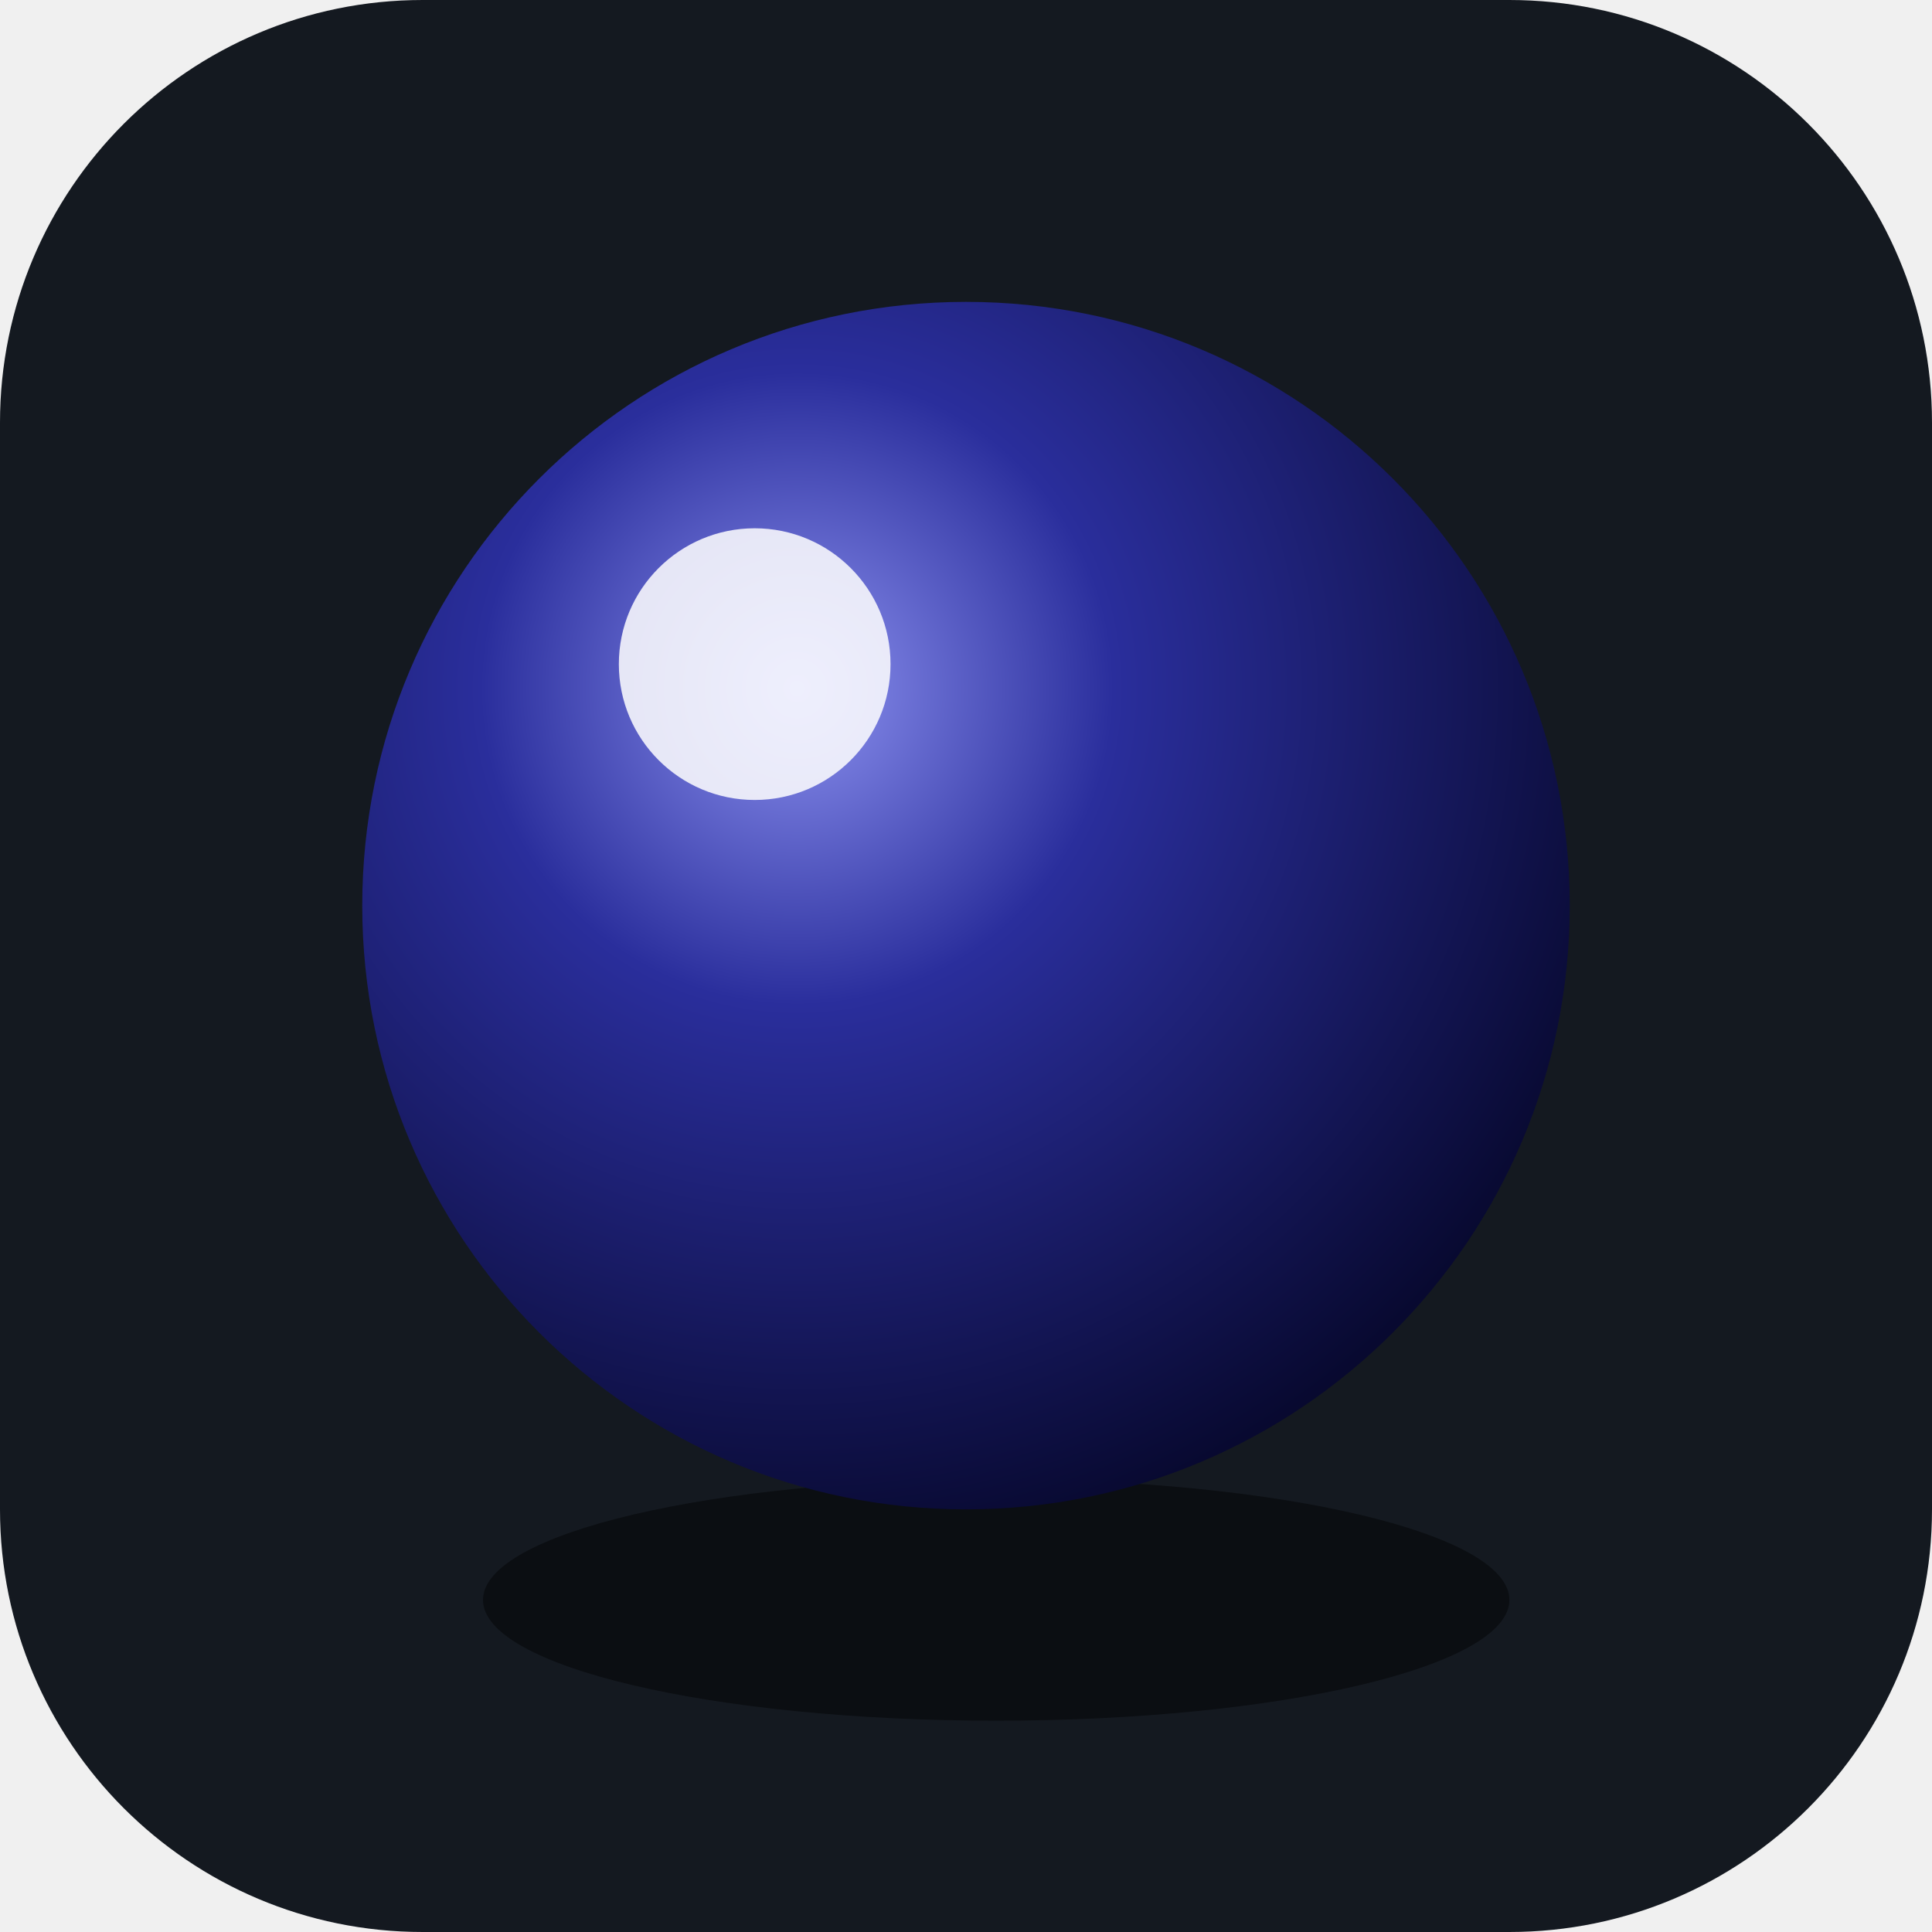
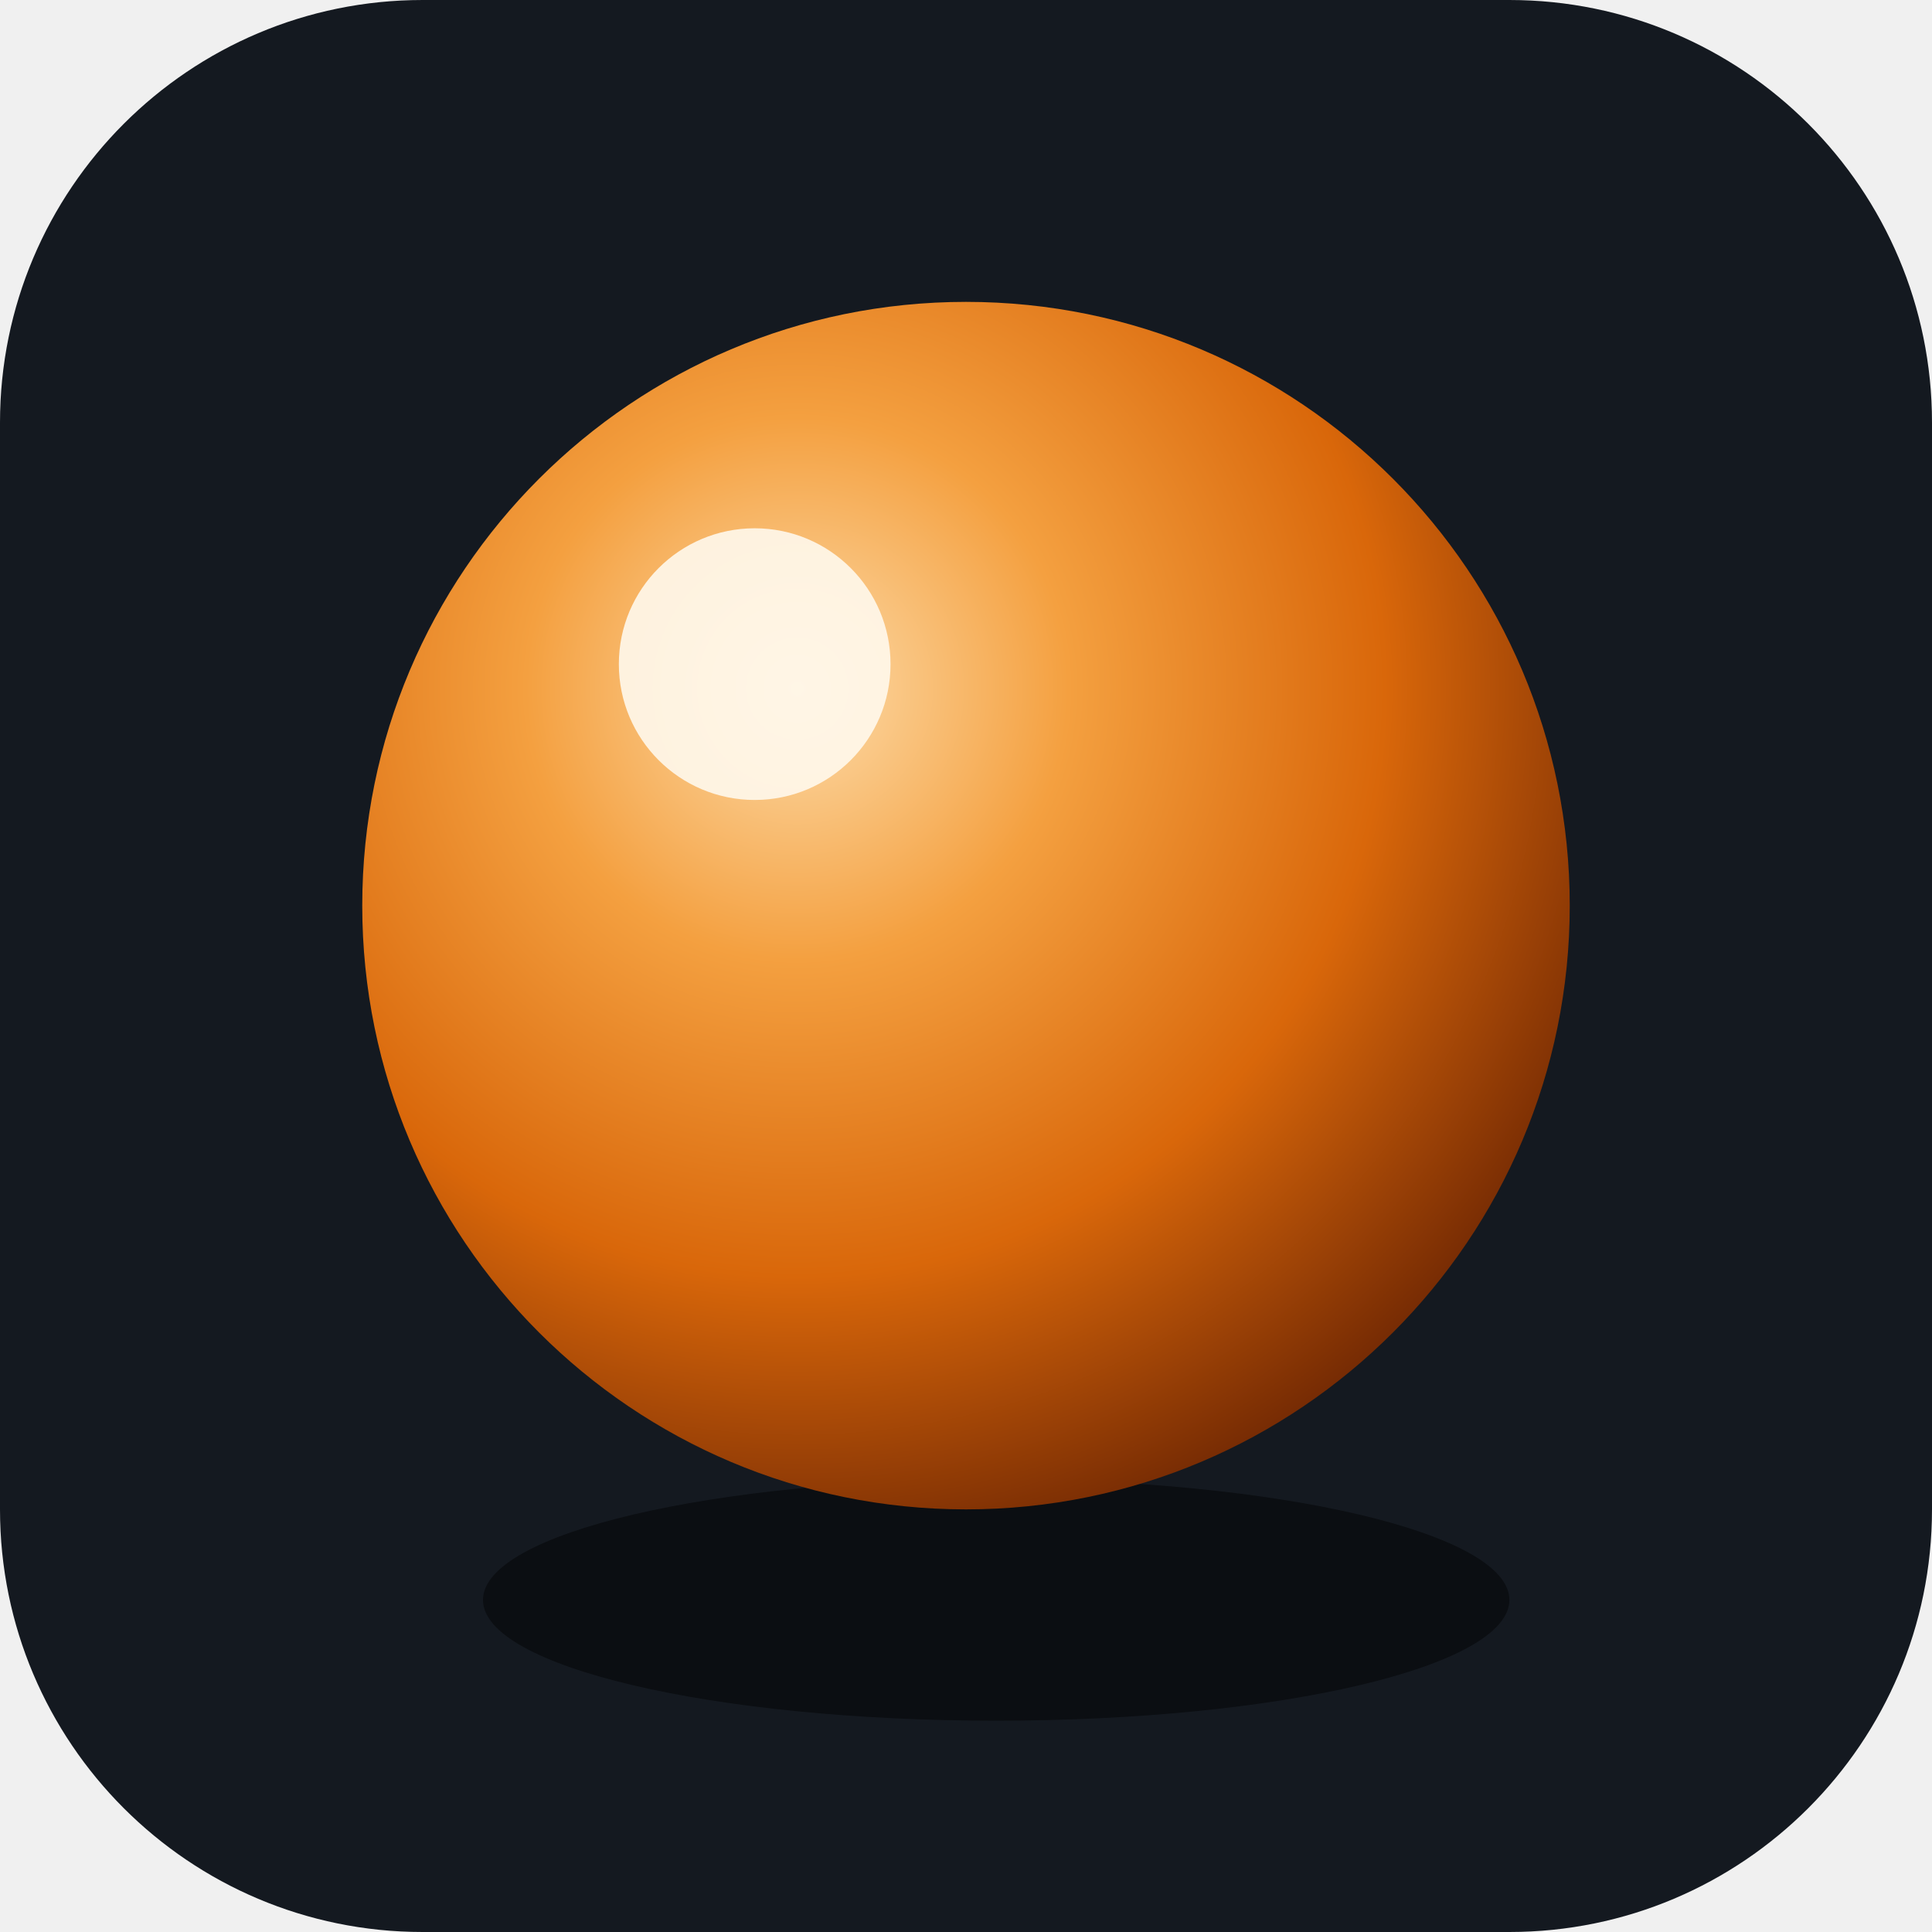
<svg xmlns="http://www.w3.org/2000/svg" viewBox="0 0 64 64">
  <defs>
    <radialGradient id="g" cx="0.36" cy="0.32" r="0.75">
-       <stop offset="0" stop-color="#8e93f2" />
-       <stop offset="0.35" stop-color="#2a2e9c" />
-       <stop offset="1" stop-color="#06072a" />
+       <stop offset="0" stop-color="#fdddac" />
+       <stop offset="0.3" stop-color="#f4a040" />
+       <stop offset="0.65" stop-color="#d9670a" />
+       <stop offset="1" stop-color="#6e2603" />
    </radialGradient>
  </defs>
  <rect width="64" height="64" rx="14" fill="#141920" />
  <ellipse cx="33" cy="53" rx="17" ry="4" fill="#000" opacity="0.45" />
  <circle cx="32" cy="30" r="20" fill="url(#g)" />
-   <circle cx="25" cy="22" r="4.5" fill="#fff" opacity="0.85" />
+   <circle cx="25" cy="22" r="4.5" fill="#fff8ec" opacity="0.9" />
</svg>
